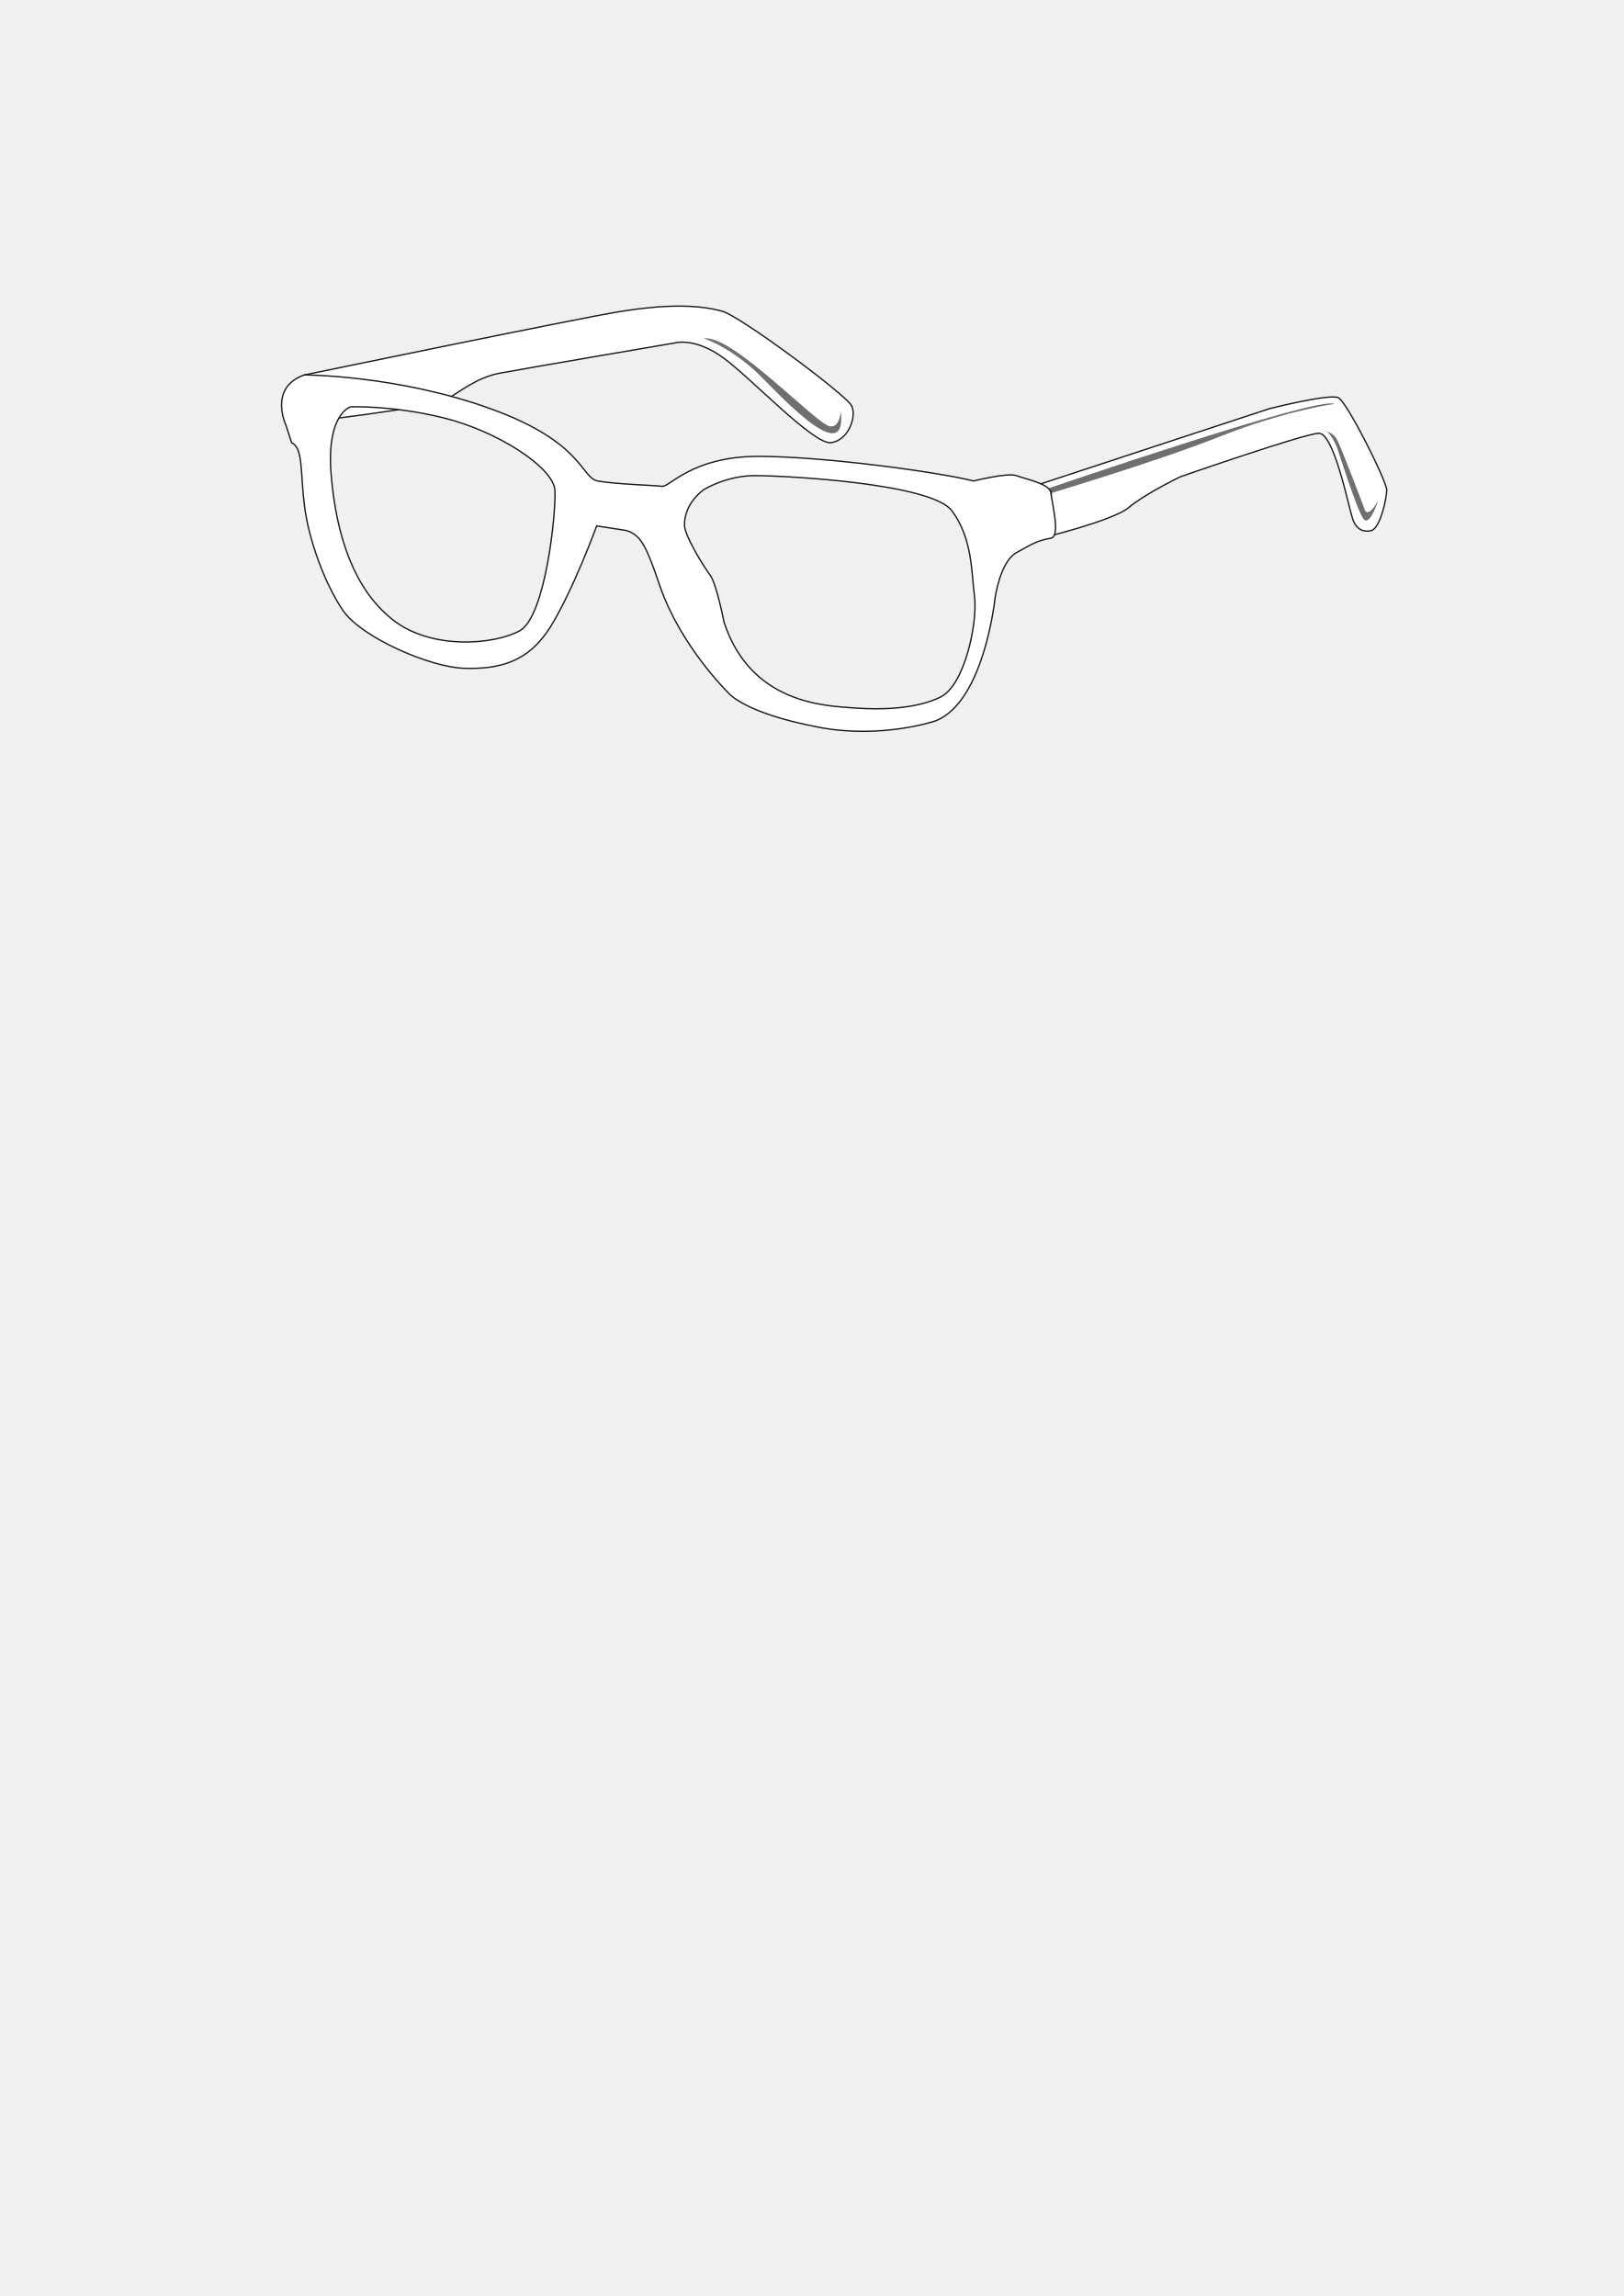
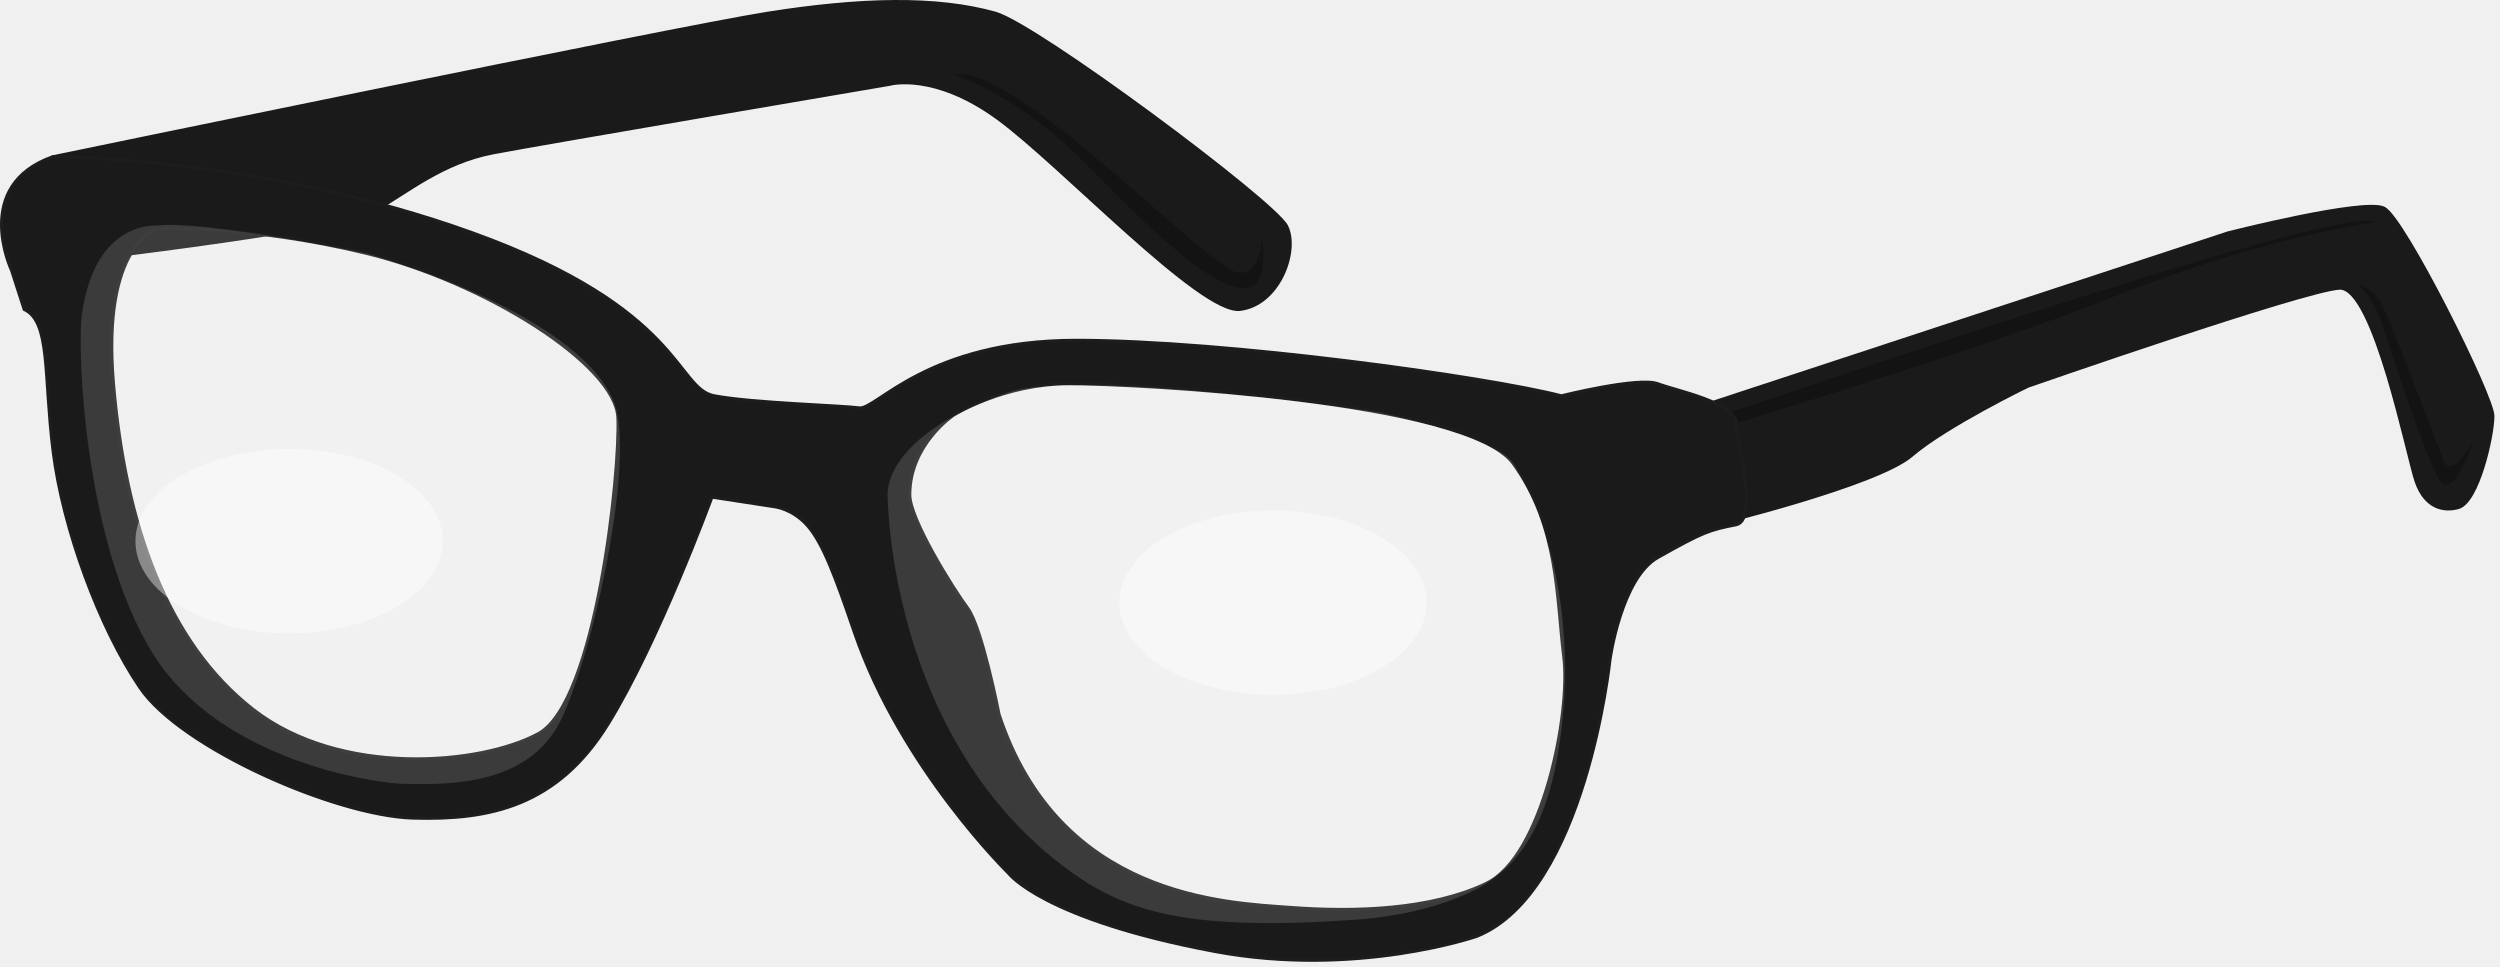
- <svg xmlns="http://www.w3.org/2000/svg" version="1.1" viewBox="0 0 595.28 841.89">
-   <defs>
-     <style>
-       .cls-1 {
-         fill: #706f6f;
-         mix-blend-mode: multiply;
-       }
- 
-       .cls-2 {
-         isolation: isolate;
-       }
- 
-       .cls-3, .cls-4 {
-         fill: #ffffff;
-       }
- 
-       .cls-4 {
-         stroke: #1d1d1b;
-         stroke-miterlimit: 10;
-         stroke-width: .5px;
-       }
- 
-       .cls-5 {
-         fill: none;
-         opacity: .75;
-       }
-     </style>
-   </defs>
-   <g class="cls-2">
-     <g id="branches">
-       <path class="cls-4" d="M108.83,155.14s49.35-5.57,54.93-8.76,11.14-7.96,19.5-9.55,64.48-11.14,64.48-11.14c0,0,7.16-1.99,17.51,5.57s33.04,31.84,39.4,31.05c6.37-.8,9.55-9.55,7.56-13.53s-40.67-32.75-47.36-34.63c-9.53-2.68-21.89-2.39-37.02,0-15.12,2.39-116.22,23.34-116.22,23.34,0,0-13.13,6.12-2.79,17.66Z" />
-       <path class="cls-1" d="M308.24,150.76s-.31,6.15-3.98,5.57c-4.97-.78-35.82-33.83-46.17-32.24,0,0,8.53,2.71,18.46,11.64,6.51,5.86,34.42,37.85,31.69,15.03Z" />
-       <path class="cls-4" d="M374.79,179.65l90.54-29.78s22.13-5.63,25.35-4.02,17.71,30.58,17.71,33.8-2.42,14.01-5.63,14.89c-2.33.64-5.33.11-6.84-4.21-1.41-4.02-6.84-31.73-12.47-31.47s-50.7,15.95-50.7,15.95c0,0-13.28,6.44-18.91,11.27s-32.19,11.27-32.19,11.27c0,0-9.66-7.65-6.84-17.71Z" />
-       <path class="cls-1" d="M381.34,180.1s102.27-35.19,107.85-31.99c0,0-18.2,2.49-41.76,11.88s-66.09,22.03-66.09,22.03v-1.92Z" />
-       <path class="cls-1" d="M485.36,158.06s3.26,0,4.98,3.45,9.77,24.71,9.77,24.71c0,0,.77,4.98,5.17-2.68,0,0-3.07,9.56-5.36,6.79s-9.77-26.33-9.77-26.33c0,0-2.87-6.74-4.79-5.94Z" />
-     </g>
-     <g id="monture">
-       <path class="cls-4" d="M385.31,180.81c-.24-3.41-9.57-5.22-12.71-6.4-3.14-1.18-15.7,1.96-15.7,1.96-12.17-3.14-54.55-9.03-78.88-9.03s-32.57,11.38-35.32,10.99c-2.75-.39-17.27-.78-23.55-1.96-6.28-1.18-5.1-14.13-39.25-26.48-34.14-12.35-68.29-12.42-68.29-12.42-13.35,4.66-6.76,18.49-6.76,18.49l2.05,6.35c4.32,2.03,3.14,10.52,4.71,23.08s7.46,28.65,14.13,38.46c6.67,9.81,31.79,20.8,44.35,21.19s23.55-1.96,31.79-15.31c8.24-13.34,16.88-36.89,16.88-36.89l10.2,1.57s2.91.31,5.35,3.09,4.43,8.03,7.6,17.31c7.56,22.1,25.12,39.25,25.12,39.25,0,0,5.6,7.43,33.44,12.66,23.08,4.34,42.7-2.46,42.7-2.46,17.72-7.17,21.63-44.96,21.63-44.96,0,0,1.83-13.3,7.81-16.65,7.37-4.14,8.27-4.44,12.71-5.32,3.61-.71.24-13.13,0-16.54ZM190.5,231.32c-9.42,5.1-32.18,7.06-46.31-3.92-14.13-10.99-20.8-30.22-22.76-52.98s7.1-25.23,7.1-25.23c0,0,14.88-.67,34.11,4.03,19.23,4.71,40.42,18.05,40.82,26.69.39,8.63-3.53,46.31-12.95,51.41ZM344.73,255.65c-9.03,4.32-21.47,4.71-31.93,3.92-10.46-.78-37.54-1.57-47.35-31.4,0,0-2.75-14.13-5.1-17.27-2.35-3.14-9.42-14.48-9.42-18.43,0-8.23,7.15-12.97,7.15-12.97,0,0,8.16-5.1,18.75-5.1,10.6,0,64.75,2.75,72.21,12.95,7.46,10.2,7.06,21.98,8.24,31.4,1.18,9.42-3.53,32.57-12.56,36.89Z" />
-     </g>
-     <g id="verres">
-       <path class="cls-5" d="M116.32,162.87c-.88,6.05.4,37.41,11.44,55.31s37.04,21.35,41.37,21.31,18.51,1.02,24.47-9.27c4.97-8.59,13.17-43.48,9.12-53.05-6.26-14.82-40.4-24.02-40.4-24.02,0,0-26.85-5.46-33.82-4.46,0,0-9.97-.96-12.17,14.17Z" />
-       <path class="cls-5" d="M247.32,192.54s-1.09-9.55,19.57-16.69c11.76-4.06,60.46,3.23,60.46,3.23,0,0,19.09,4.06,21.71,8.28,2.62,4.22,9.46,17.24,8.29,37.97-1.14,20.21-7.31,26.8-12.61,30.31,0,0-7.1,4.93-21.34,5.93-26.65,1.88-37.01-1.14-46.19-7.73-29.88-21.46-29.88-61.3-29.88-61.3Z" />
-     </g>
+ <svg xmlns="http://www.w3.org/2000/svg" width="424" height="164" viewBox="0 0 424 164" fill="none">
+   <path d="M6.107 44.992C6.107 44.992 57.573 39.183 63.392 35.857C69.211 32.53 75.01 27.555 83.728 25.897C92.447 24.239 150.972 14.28 150.972 14.28C150.972 14.28 158.439 12.204 169.233 20.088C180.026 27.973 203.689 53.293 210.322 52.47C216.965 51.635 220.281 42.51 218.206 38.36C216.131 34.209 175.792 4.206 168.816 2.245C158.877 -0.55 145.987 -0.247 130.209 2.245C114.441 4.738 9.007 26.586 9.007 26.586C9.007 26.586 -4.686 32.968 6.097 45.003L6.107 44.992Z" fill="#1A1A1A" stroke="#1A1A1A" stroke-width="0.521" stroke-miterlimit="10" />
+   <g style="mix-blend-mode:multiply" opacity="0.3">
+     <path d="M214.066 40.424C214.066 40.424 213.742 46.838 209.915 46.233C204.732 45.42 172.56 10.953 161.766 12.611C161.766 12.611 170.662 15.437 181.017 24.75C187.806 30.861 216.913 64.223 214.066 40.424Z" fill="#1A1A1A" />
  </g>
+   <path d="M283.468 70.553L377.89 39.496C377.89 39.496 400.968 33.625 404.326 35.304C407.684 36.983 422.796 67.195 422.796 70.553C422.796 73.911 420.272 85.163 416.924 86.081C414.494 86.749 411.366 86.196 409.791 81.691C408.321 77.498 402.658 48.6 396.786 48.872C390.915 49.143 343.913 65.505 343.913 65.505C343.913 65.505 330.064 72.222 324.192 77.258C318.321 82.296 290.623 89.012 290.623 89.012C290.623 89.012 280.548 81.034 283.489 70.543L283.468 70.553Z" fill="#1A1A1A" stroke="#1A1A1A" stroke-width="0.521" stroke-miterlimit="10" />
+   <g style="mix-blend-mode:multiply" opacity="0.3">
+     <path d="M290.299 71.022C290.299 71.022 396.953 34.324 402.773 37.661C402.773 37.661 383.792 40.258 359.222 50.05C334.652 59.843 290.299 73.025 290.299 73.025V71.022Z" fill="#1A1A1A" />
+   </g>
+   <g style="mix-blend-mode:multiply" opacity="0.3">
+     <path d="M398.778 48.037C398.778 48.037 402.178 48.037 403.972 51.635C405.766 55.233 414.161 77.404 414.161 77.404C414.161 77.404 414.964 82.598 419.552 74.61C419.552 74.61 416.351 84.579 413.962 81.691C411.574 78.802 403.774 54.232 403.774 54.232C403.774 54.232 400.781 47.203 398.778 48.037Z" fill="#1A1A1A" />
+   </g>
+   <path d="M294.439 71.763C294.189 68.206 284.459 66.319 281.185 65.088C277.91 63.858 264.812 67.132 264.812 67.132C252.12 63.858 207.923 57.715 182.55 57.715C157.177 57.715 148.584 69.583 145.716 69.176C142.848 68.77 127.706 68.363 121.157 67.132C114.607 65.902 115.838 52.397 80.224 39.517C44.621 26.638 9.007 26.565 9.007 26.565C-4.916 31.424 1.957 45.847 1.957 45.847L4.095 52.469C8.6 54.587 7.369 63.441 9.007 76.539C10.644 89.637 16.787 106.417 23.742 116.648C30.698 126.878 56.895 138.339 69.994 138.746C83.092 139.153 94.553 136.702 103.146 122.78C111.74 108.868 120.75 84.308 120.75 84.308L131.387 85.946C131.387 85.946 134.422 86.269 136.967 89.168C139.511 92.067 141.586 97.542 144.892 107.22C152.776 130.267 171.089 148.153 171.089 148.153C171.089 148.153 176.929 155.901 205.963 161.355C230.032 165.881 250.493 158.79 250.493 158.79C268.973 151.313 273.05 111.903 273.05 111.903C273.05 111.903 274.959 98.032 281.195 94.539C288.881 90.221 289.82 89.909 294.45 88.991C298.215 88.25 294.7 75.298 294.45 71.742L294.439 71.763ZM91.278 124.438C81.455 129.756 57.719 131.8 42.983 120.35C28.248 108.889 21.292 88.834 19.248 65.099C17.204 41.363 26.652 38.787 26.652 38.787C26.652 38.787 42.17 38.088 62.224 42.99C82.278 47.902 104.377 61.814 104.794 70.824C105.201 79.824 101.113 119.119 91.289 124.438H91.278ZM252.12 149.811C242.703 154.316 229.73 154.723 218.821 153.899C207.913 153.085 179.672 152.262 169.441 121.153C169.441 121.153 166.574 106.417 164.123 103.142C161.672 99.868 154.299 88.042 154.299 83.922C154.299 75.34 161.755 70.396 161.755 70.396C161.755 70.396 170.265 65.078 181.309 65.078C192.364 65.078 248.835 67.946 256.615 78.583C264.394 89.22 263.977 101.505 265.208 111.329C266.438 121.153 261.527 145.295 252.109 149.8L252.12 149.811Z" fill="#1A1A1A" stroke="#1D1D1B" stroke-width="0.521" stroke-miterlimit="10" />
+   <path opacity="0.15" d="M13.918 53.054C13.001 59.363 14.336 92.067 25.849 110.735C37.362 129.402 64.477 133 68.992 132.958C73.508 132.916 88.296 134.022 94.511 123.291C99.694 114.332 108.246 77.947 104.022 67.967C97.494 52.511 61.89 42.917 61.89 42.917C61.89 42.917 33.889 37.223 26.621 38.266C26.621 38.266 16.223 37.265 13.929 53.043L13.918 53.054Z" fill="#F5F5F5" />
+   <path opacity="0.15" d="M150.534 83.995C150.534 83.995 149.397 74.036 170.943 66.59C183.207 62.356 233.995 69.959 233.995 69.959C233.995 69.959 253.903 74.192 256.635 78.593C259.368 82.994 266.501 96.572 265.281 118.191C264.092 139.267 257.657 146.14 252.13 149.8C252.13 149.8 244.726 154.942 229.875 155.985C202.083 157.945 191.279 154.796 181.705 147.923C150.545 125.543 150.545 83.995 150.545 83.995H150.534Z" fill="#F5F5F5" />
+   <path opacity="0.4" d="M49.042 107.418C63.441 107.418 75.114 100.415 75.114 91.775C75.114 83.136 63.441 76.132 49.042 76.132C34.643 76.132 22.971 83.136 22.971 91.775C22.971 100.415 34.643 107.418 49.042 107.418Z" fill="white" />
+   <path opacity="0.4" d="M215.901 117.847C230.3 117.847 241.973 110.843 241.973 102.204C241.973 93.564 230.3 86.561 215.901 86.561C201.502 86.561 189.829 93.564 189.829 102.204C189.829 110.843 201.502 117.847 215.901 117.847Z" fill="white" />
</svg>
